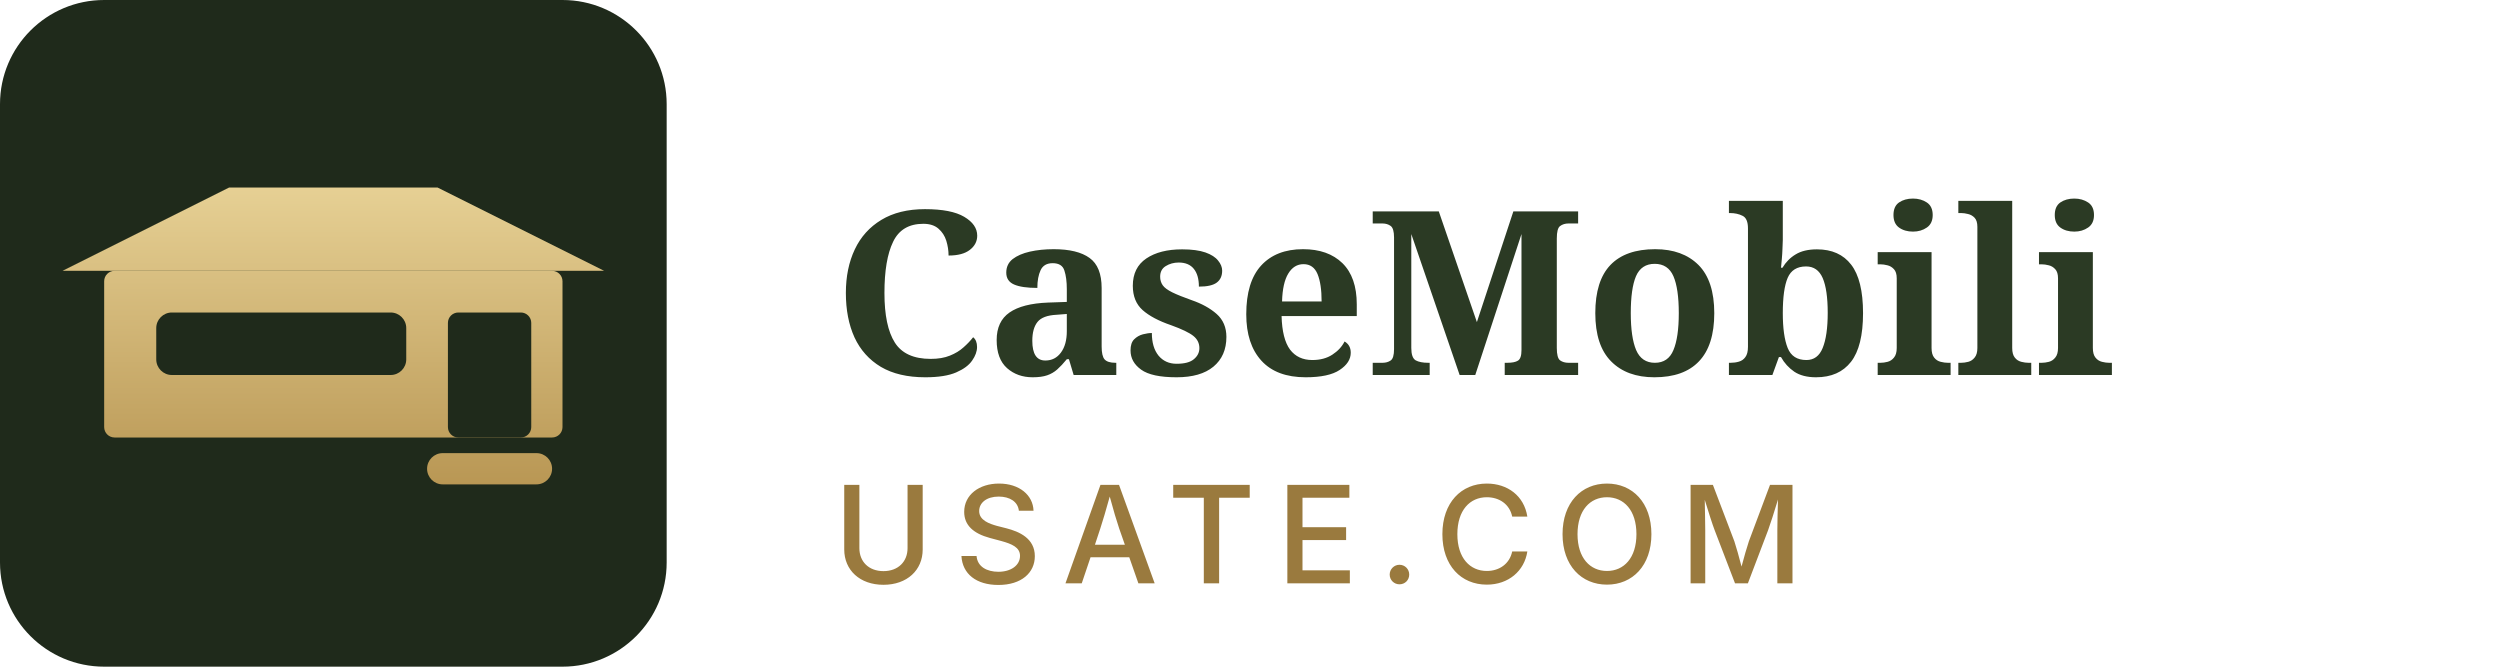
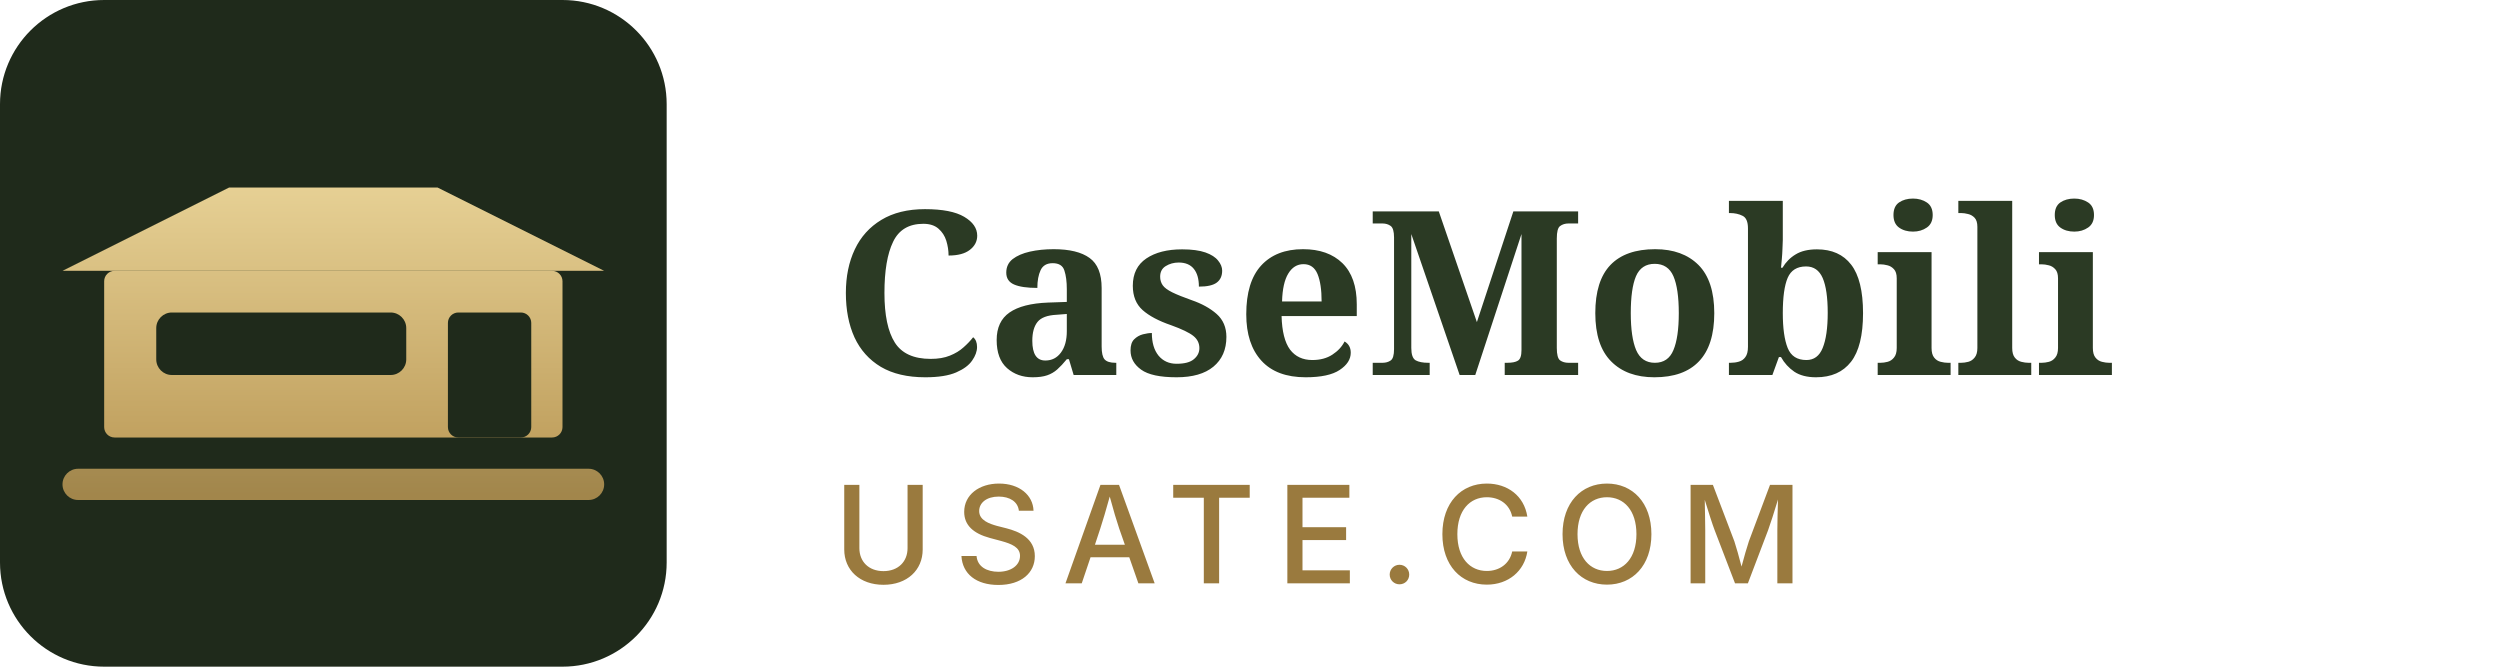
<svg xmlns="http://www.w3.org/2000/svg" viewBox="0 0 240 64" role="img" aria-label="CaseMobiliUsate.com">
  <defs>
-     <linearGradient id="cmu" x1="32" y1="18" x2="32" y2="47" gradientUnits="userSpaceOnUse">
+     <linearGradient id="cmu" x1="32" y1="18" x2="32" y2="48" gradientUnits="userSpaceOnUse">
      <stop offset="0" stop-color="#E6D094" />
      <stop offset="1" stop-color="#B89653" />
    </linearGradient>
  </defs>
  <rect x="0" y="0" width="64" height="64" rx="10" fill="#1F2A1B" />
  <path d="M22 18 H42 L58 26 H6 Z" fill="url(#cmu)" />
  <rect x="10" y="26" width="44" height="16" rx="1" fill="url(#cmu)" />
  <rect x="15" y="30" width="24" height="6" rx="1.5" fill="#1F2A1B" />
  <rect x="43" y="30" width="8" height="12" rx="1" fill="#1F2A1B" />
-   <rect x="41" y="43.5" width="12" height="3" rx="1.5" fill="url(#cmu)" />
+   <rect x="6" y="45" width="52" height="3" rx="1.5" fill="url(#cmu)" opacity="0.85" />
  <text x="80" y="36" font-family="Cormorant Garamond, Lora, Georgia, serif" font-weight="600" font-size="22" fill="#2B3A24">CaseMobili</text>
  <text x="80" y="56" font-family="Inter, sans-serif" font-weight="500" font-size="13" letter-spacing="2" fill="#9A7A3E">USATE.COM</text>
</svg>
